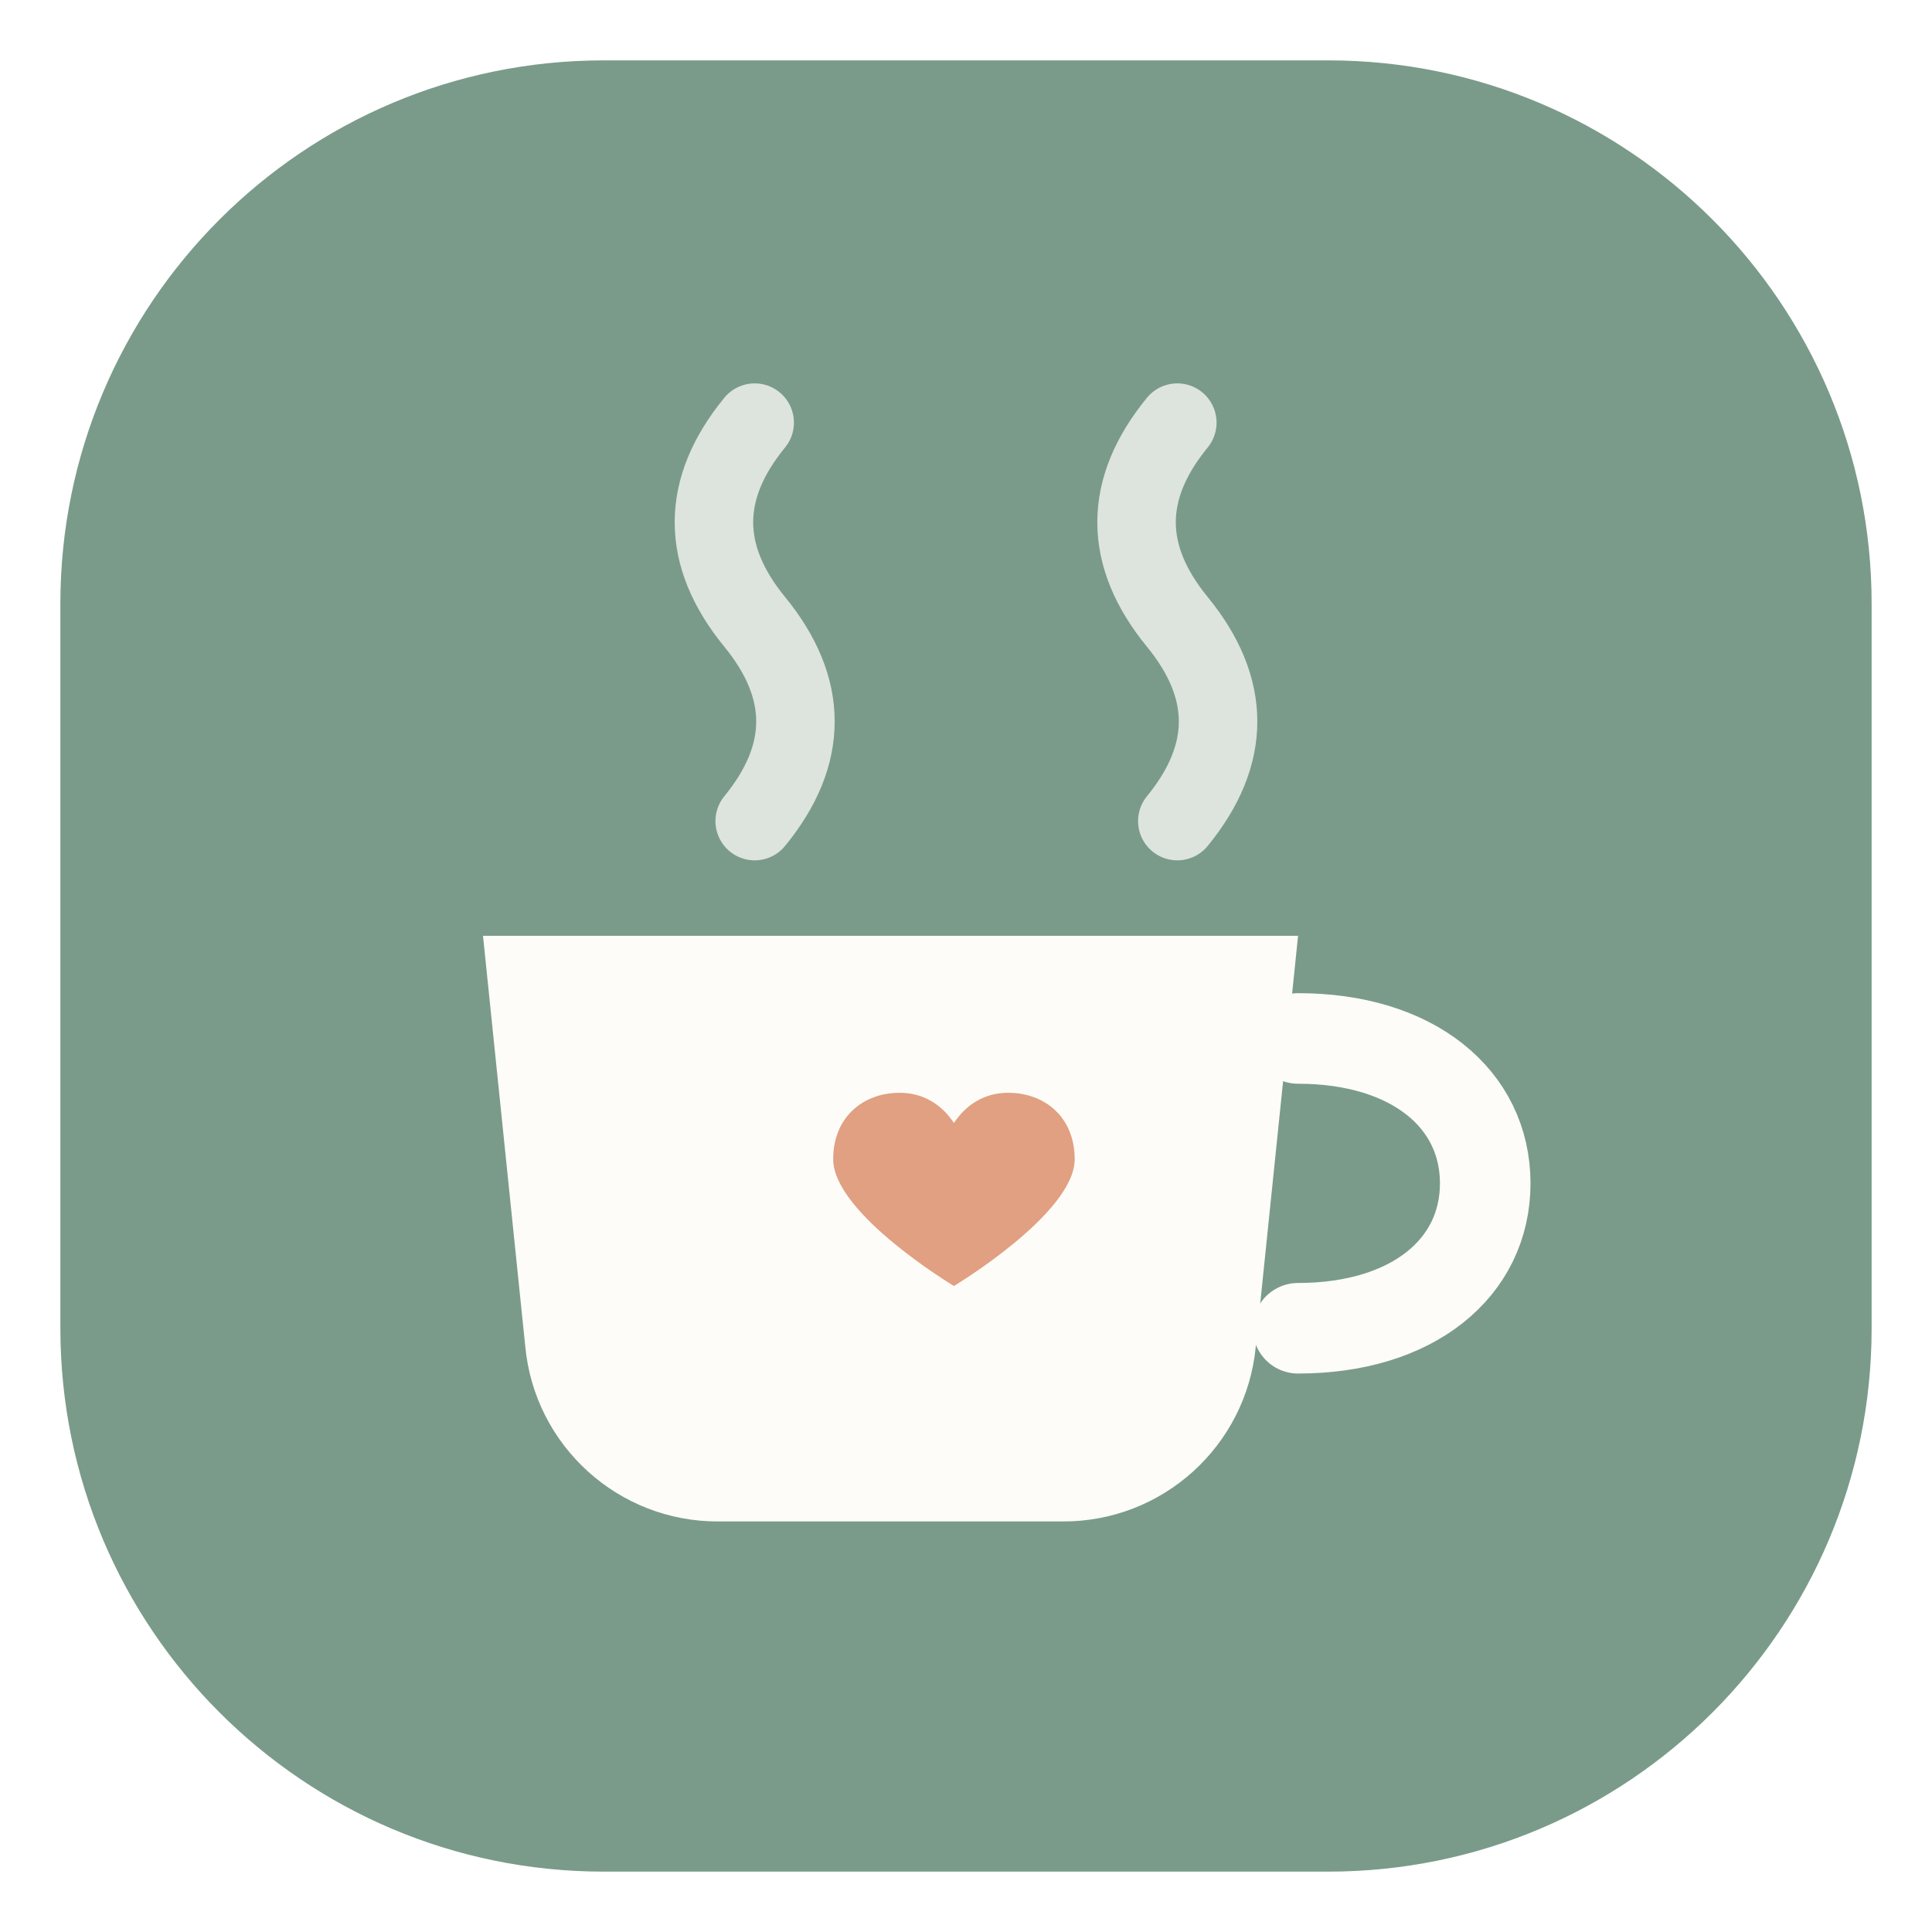
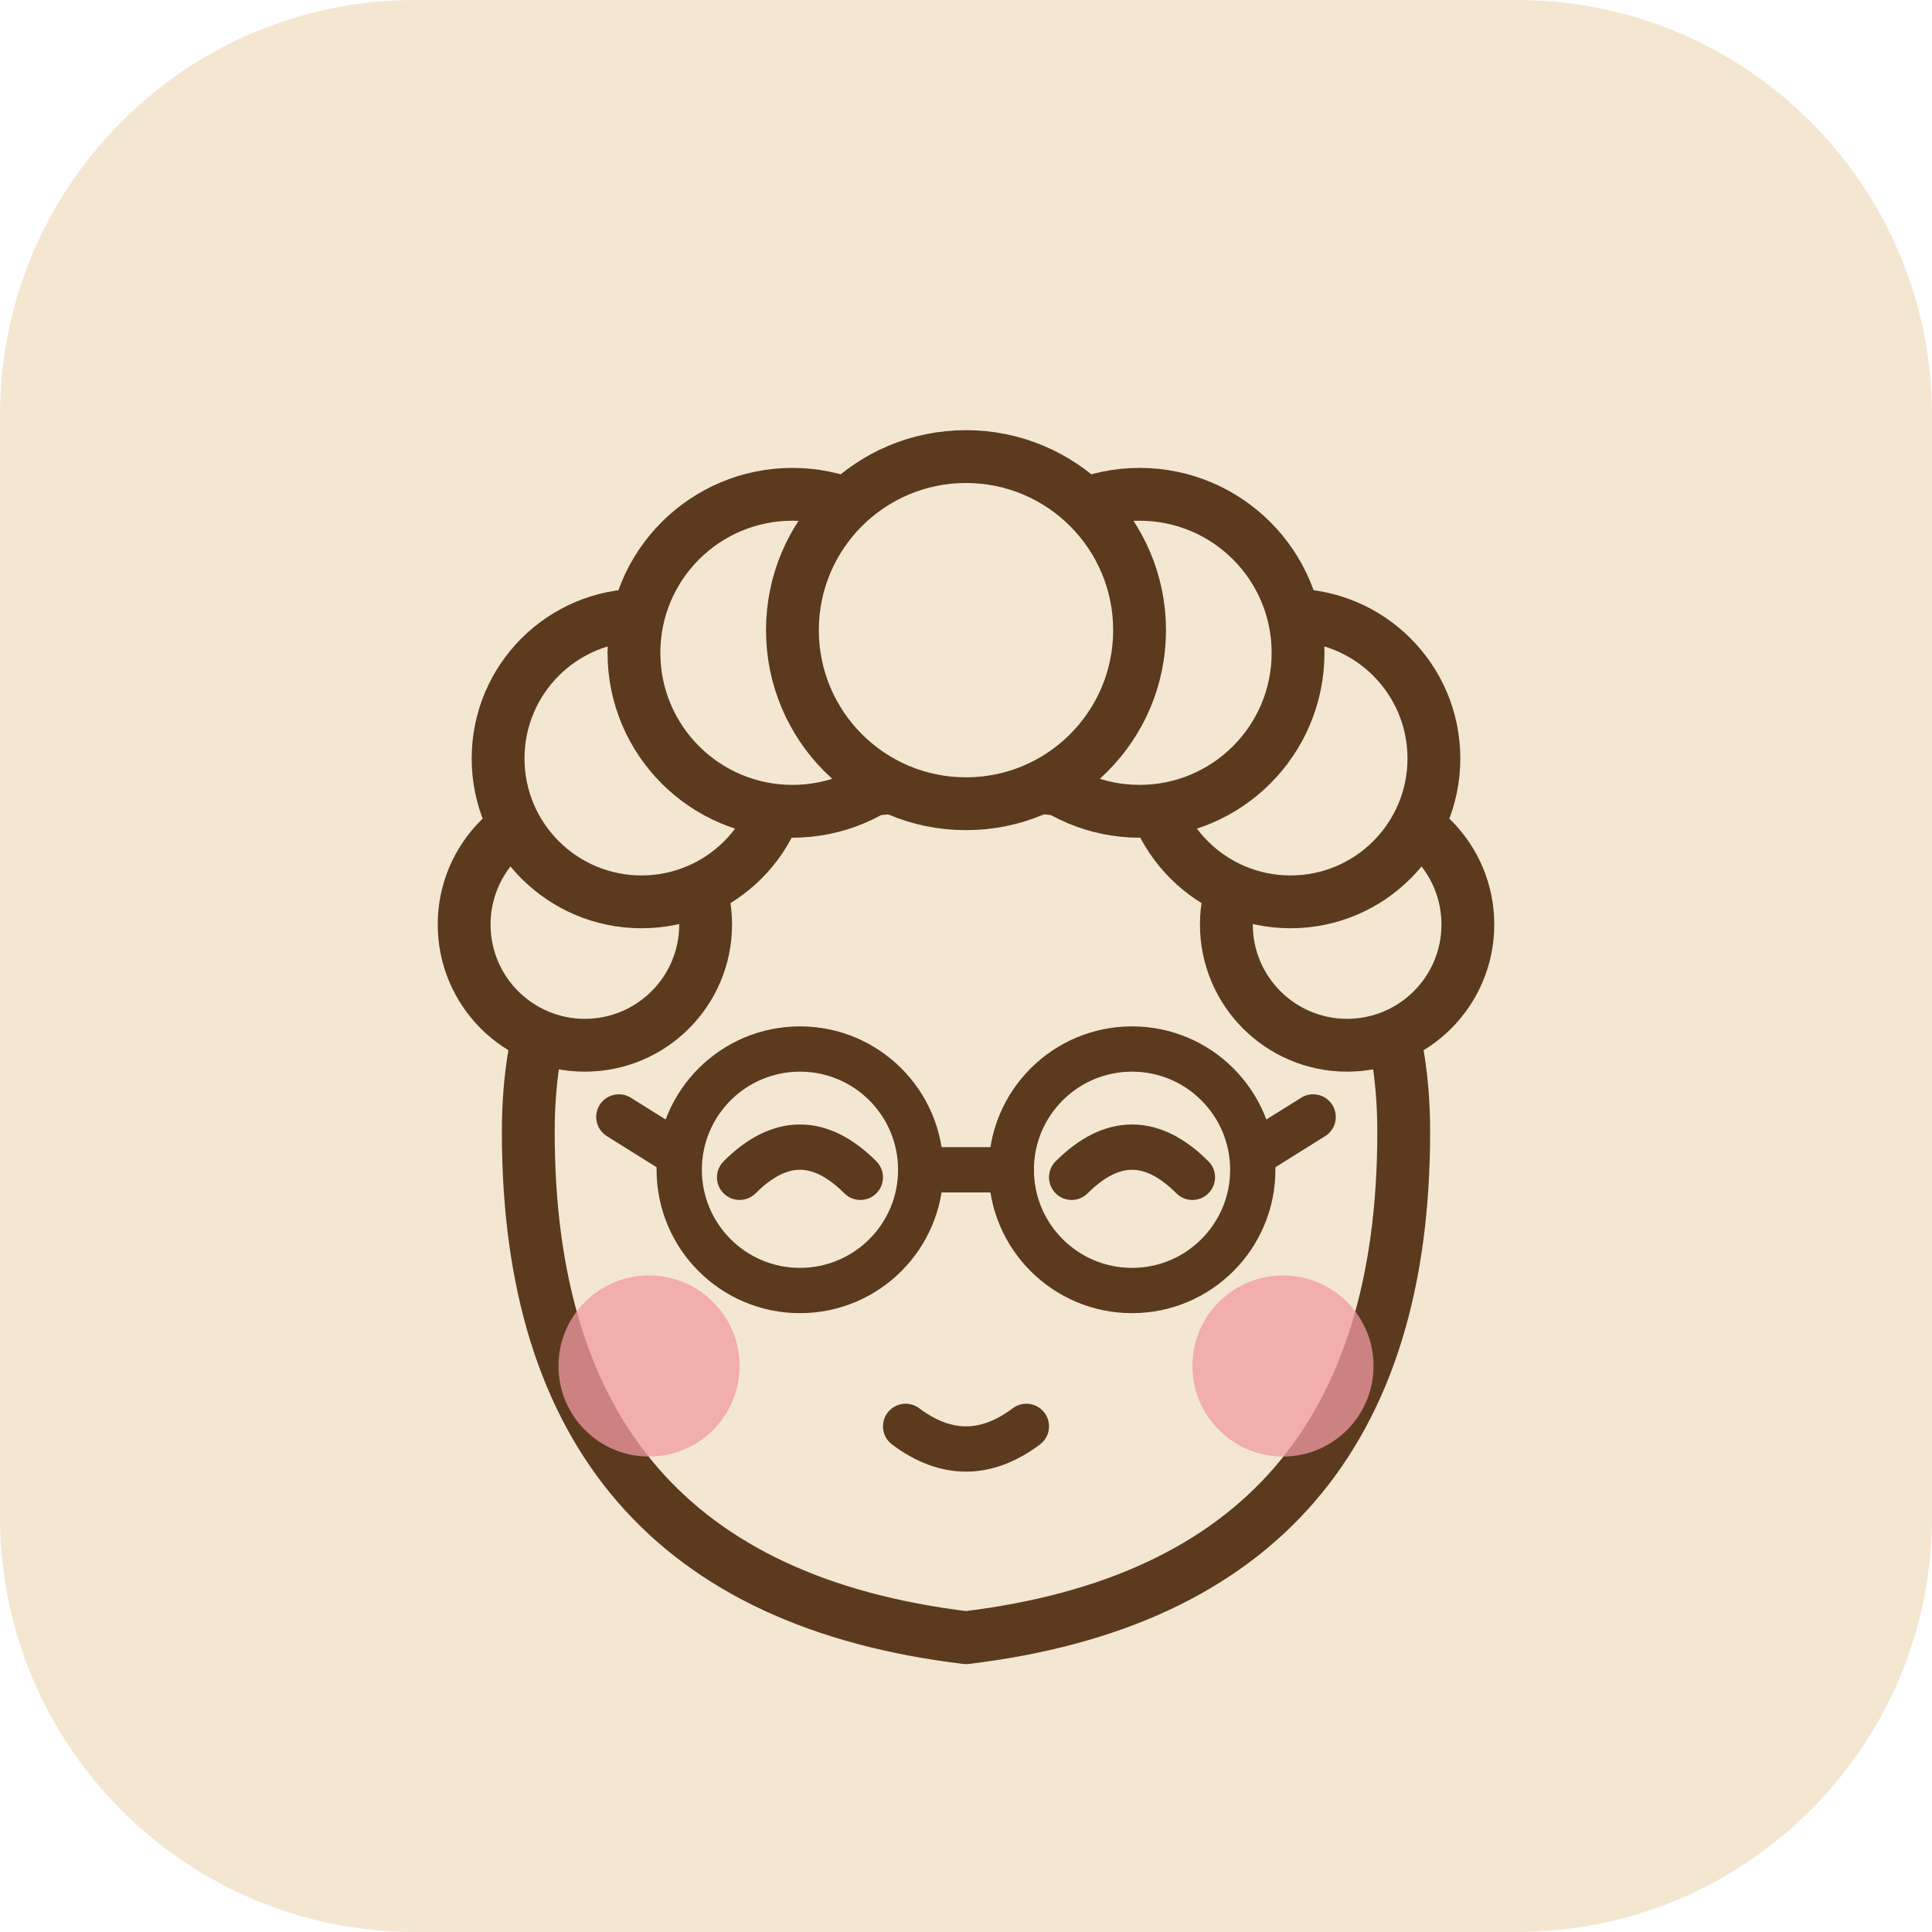
- <svg xmlns="http://www.w3.org/2000/svg" viewBox="0 0 32 32">
-   <rect x="1" y="1" width="30" height="30" rx="9" fill="#7a9b8a" />
-   <path d="M12.5 7c-.9 1.1-.9 2.2 0 3.3s.9 2.2 0 3.3" stroke="#fefcf8" stroke-width="1.3" stroke-linecap="round" fill="none" opacity="0.75" />
-   <path d="M19.5 7c-.9 1.1-.9 2.2 0 3.3s.9 2.2 0 3.3" stroke="#fefcf8" stroke-width="1.3" stroke-linecap="round" fill="none" opacity="0.75" />
-   <path d="M8 15.5h13.5l-.7 6.8a3.2 3.2 0 0 1-3.2 2.9h-5.7a3.2 3.2 0 0 1-3.2-2.9z" fill="#fefcf8" />
-   <path d="M21.5 17.2c1.9 0 3.1 1 3.1 2.4s-1.2 2.4-3.1 2.4" stroke="#fefcf8" stroke-width="1.5" fill="none" stroke-linecap="round" />
-   <path d="M13.8 19.2c0-.7.5-1.1 1.1-1.1.4 0 .7.2.9.5.2-.3.5-.5.9-.5.6 0 1.1.4 1.1 1.1 0 .9-2 2.1-2 2.1s-2-1.2-2-2.1z" fill="#e0a081" />
+ <svg xmlns="http://www.w3.org/2000/svg" viewBox="0 0 512 512">
+   <rect width="512" height="512" rx="110" fill="#f4e7d1" />
+   <path d="M 140 300 Q 140 208 256 208 Q 372 208 372 300 Q 372 420 256 434 Q 140 420 140 300 Z" fill="#f4e7d1" stroke="#5c3a1e" stroke-width="14" stroke-linejoin="round" />
+   <g fill="#f4e7d1" stroke="#5c3a1e" stroke-width="14">
+     <circle cx="155" cy="245" r="32" />
+     <circle cx="357" cy="245" r="32" />
+     <circle cx="170" cy="201" r="38" />
+     <circle cx="342" cy="201" r="38" />
+     <circle cx="210" cy="173" r="42" />
+     <circle cx="302" cy="173" r="42" />
+     <circle cx="256" cy="167" r="46" />
+   </g>
+   <circle cx="172" cy="362" r="24" fill="#f19aa2" opacity="0.75" />
+   <circle cx="340" cy="362" r="24" fill="#f19aa2" opacity="0.75" />
+   <g fill="none" stroke="#5c3a1e" stroke-width="12" stroke-linecap="round" stroke-linejoin="round">
+     <circle cx="212" cy="310" r="32" />
+     <circle cx="300" cy="310" r="32" />
+     <line x1="244" y1="310" x2="268" y2="310" />
+     <line x1="180" y1="306" x2="164" y2="296" />
+     <line x1="332" y1="306" x2="348" y2="296" />
+     <path d="M 196 312 Q 212 296 228 312" />
+     <path d="M 284 312 Q 300 296 316 312" />
+     <path d="M 240 378 Q 256 390 272 378" />
+   </g>
</svg>
